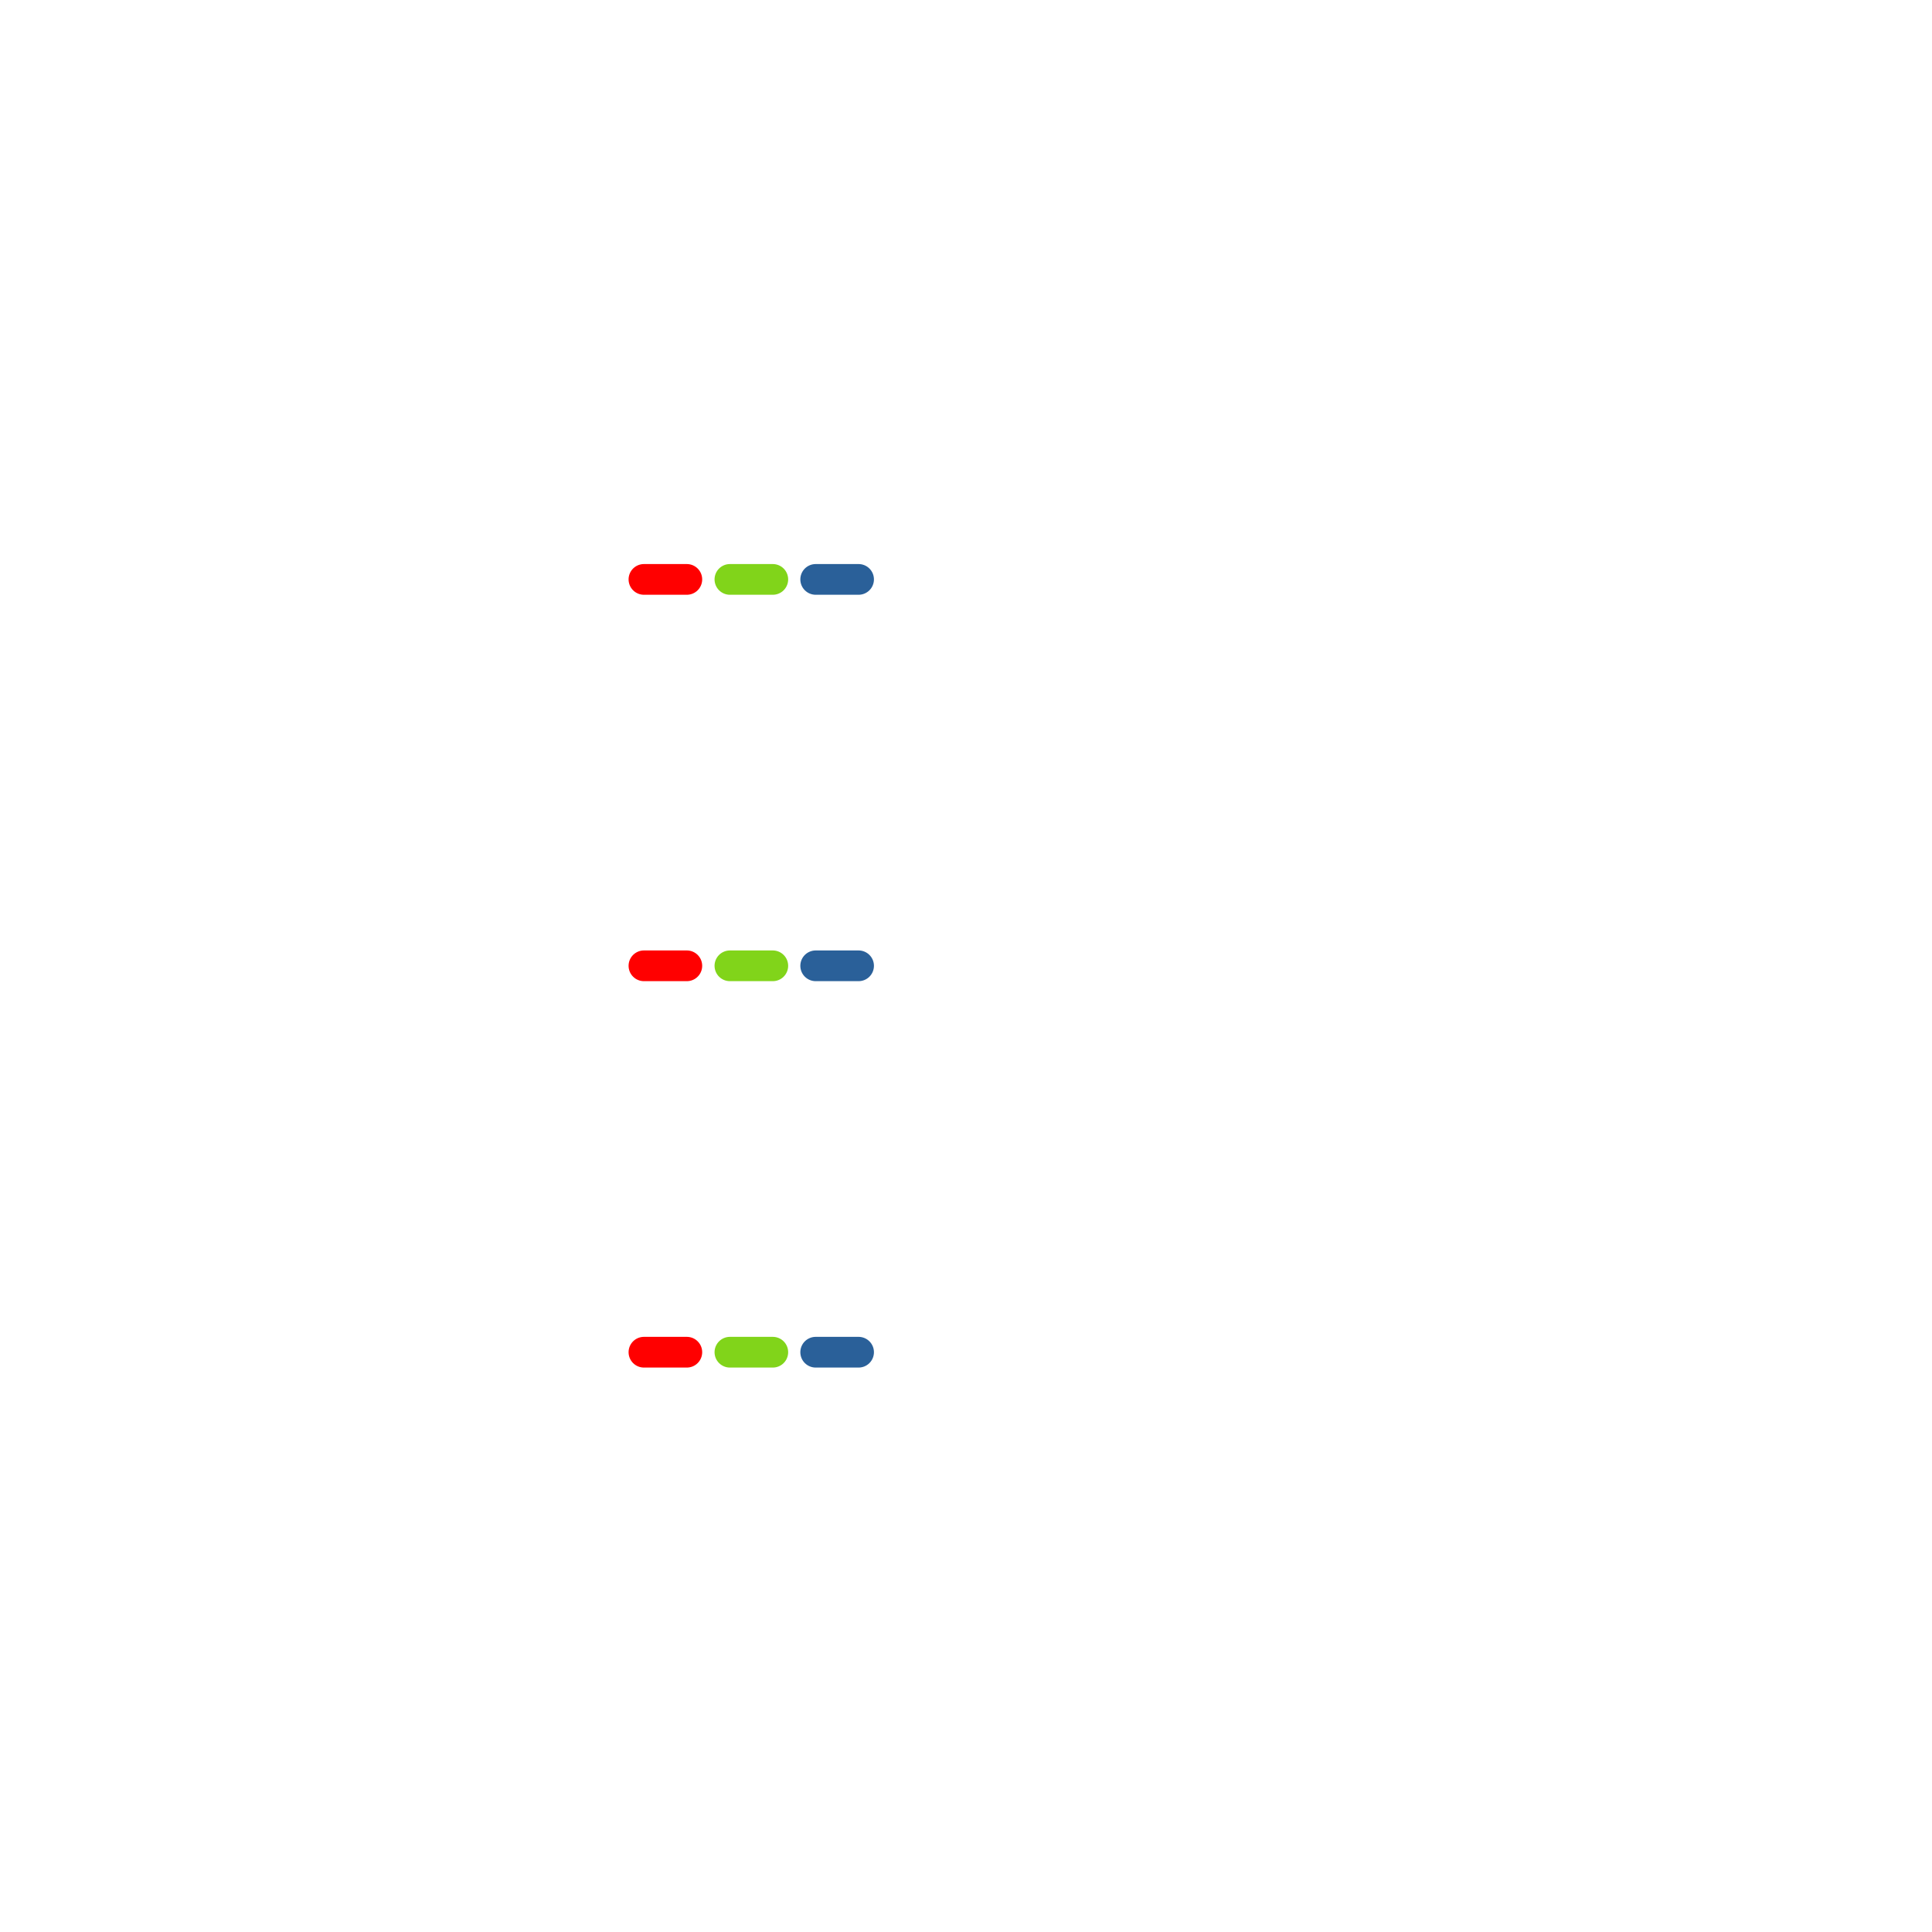
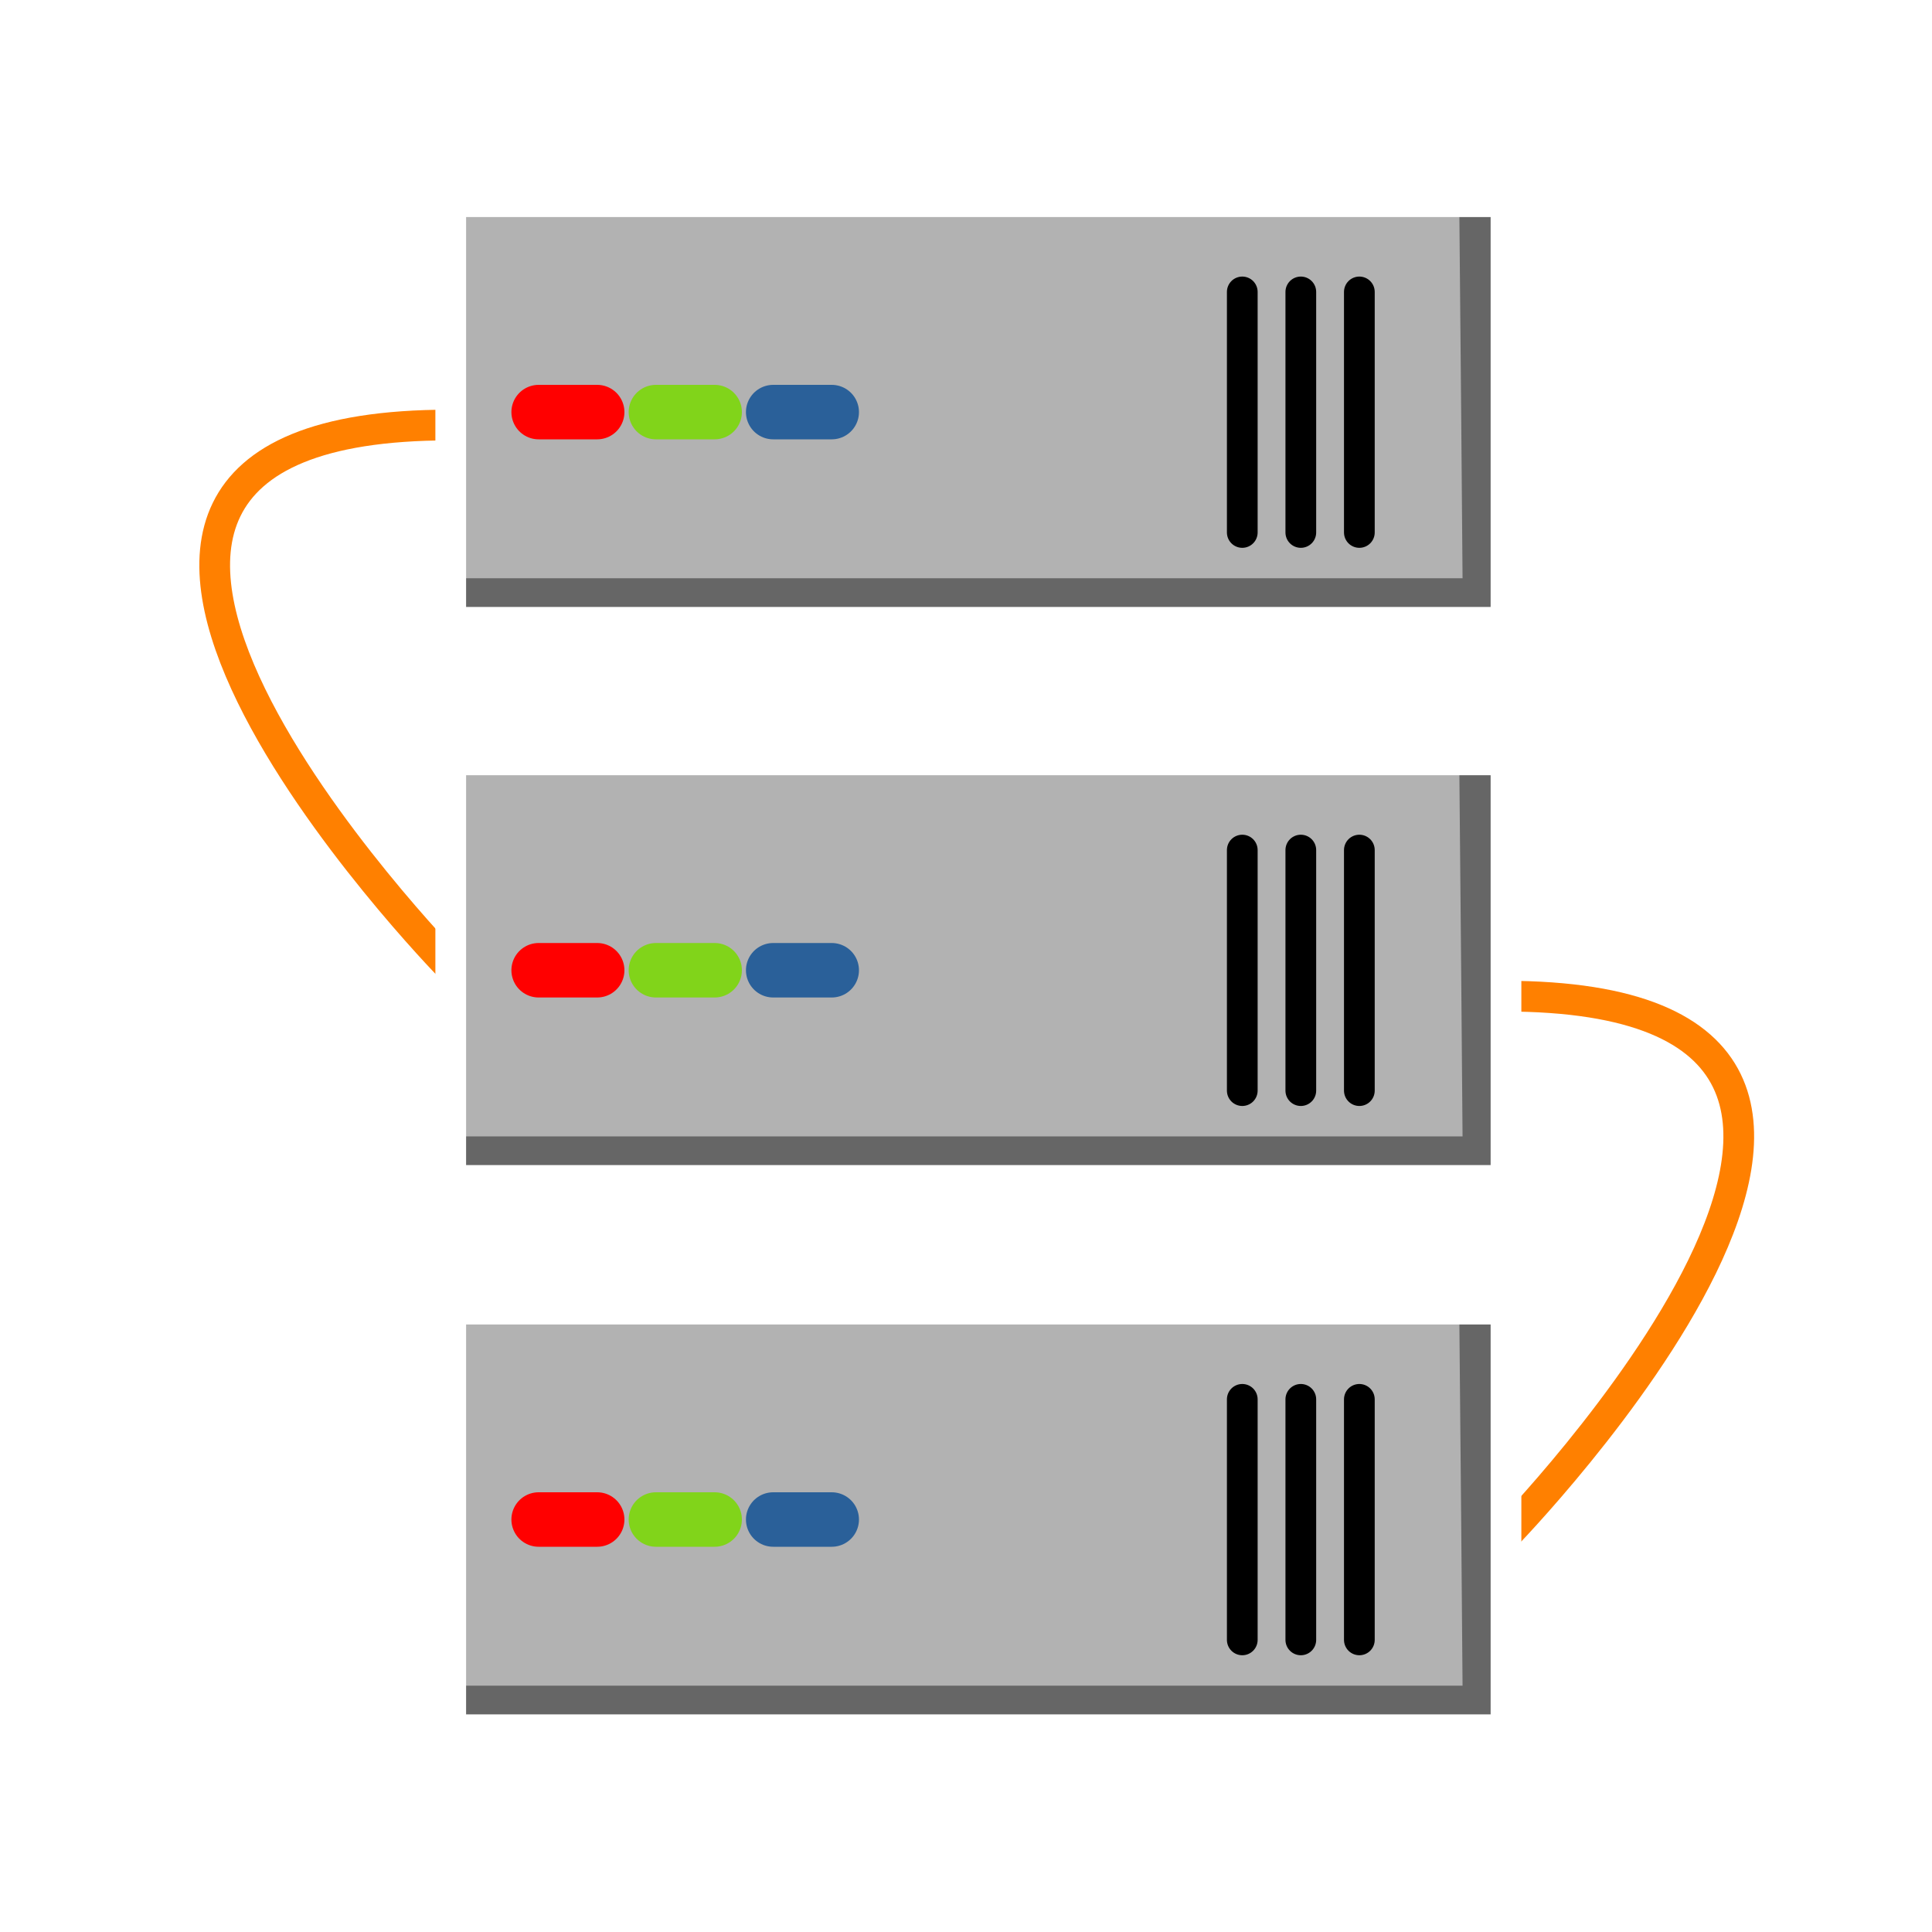
<svg xmlns="http://www.w3.org/2000/svg" xmlns:ns1="http://xml.openoffice.org/svg/export" version="1.2" width="100mm" height="100mm" viewBox="0 0 10000 10000" preserveAspectRatio="xMidYMid" fill-rule="evenodd" stroke-width="28.222" stroke-linejoin="round" xml:space="preserve">
  <defs class="ClipPathGroup">
    <clipPath id="presentation_clip_path" clipPathUnits="userSpaceOnUse">
      <rect x="0" y="0" width="10000" height="10000" />
    </clipPath>
    <clipPath id="presentation_clip_path_shrink" clipPathUnits="userSpaceOnUse">
      <rect x="10" y="10" width="9980" height="9980" />
    </clipPath>
  </defs>
  <defs class="TextShapeIndex">
-     <g ns1:slide="id1" ns1:id-list="id3 id4 id5 id6 id7 id8 id9 id10 id11 id12 id13 id14 id15 id16 id17 id18 id19 id20 id21 id22 id23 id24 id25 id26" />
+     <g ns1:slide="id1" ns1:id-list="id3 id4 id5 id6 id7 id8 id9 id10 id11 id12 id13 id14 id15 id16 id17 id18 id19 id20 id21 id22 id23 id24 id25 id26 id27 id28 id29 id30 id31 id32 id33 id34" />
  </defs>
  <defs class="EmbeddedBulletChars">
    <g id="bullet-char-template-57356" transform="scale(0.0004882812,-0.0004882812)">
      <path d="M 580,1141 L 1163,571 580,0 -4,571 580,1141 Z" />
    </g>
    <g id="bullet-char-template-57354" transform="scale(0.0004882812,-0.0004882812)">
      <path d="M 8,1128 L 1137,1128 1137,0 8,0 8,1128 Z" />
    </g>
    <g id="bullet-char-template-10146" transform="scale(0.0004882812,-0.0004882812)">
      <path d="M 174,0 L 602,739 174,1481 1456,739 174,0 Z M 1358,739 L 309,1346 659,739 1358,739 Z" />
    </g>
    <g id="bullet-char-template-10132" transform="scale(0.0004882812,-0.0004882812)">
      <path d="M 2015,739 L 1276,0 717,0 1260,543 174,543 174,936 1260,936 717,1481 1274,1481 2015,739 Z" />
    </g>
    <g id="bullet-char-template-10007" transform="scale(0.0004882812,-0.0004882812)">
      <path d="M 0,-2 C -7,14 -16,27 -25,37 L 356,567 C 262,823 215,952 215,954 215,979 228,992 255,992 264,992 276,990 289,987 310,991 331,999 354,1012 L 381,999 492,748 772,1049 836,1024 860,1049 C 881,1039 901,1025 922,1006 886,937 835,863 770,784 769,783 710,716 594,584 L 774,223 C 774,196 753,168 711,139 L 727,119 C 717,90 699,76 672,76 641,76 570,178 457,381 L 164,-76 C 142,-110 111,-127 72,-127 30,-127 9,-110 8,-76 1,-67 -2,-52 -2,-32 -2,-23 -1,-13 0,-2 Z" />
    </g>
    <g id="bullet-char-template-10004" transform="scale(0.0004882812,-0.0004882812)">
      <path d="M 285,-33 C 182,-33 111,30 74,156 52,228 41,333 41,471 41,549 55,616 82,672 116,743 169,778 240,778 293,778 328,747 346,684 L 369,508 C 377,444 397,411 428,410 L 1163,1116 C 1174,1127 1196,1133 1229,1133 1271,1133 1292,1118 1292,1087 L 1292,965 C 1292,929 1282,901 1262,881 L 442,47 C 390,-6 338,-33 285,-33 Z" />
    </g>
    <g id="bullet-char-template-9679" transform="scale(0.0004882812,-0.0004882812)">
      <path d="M 813,0 C 632,0 489,54 383,161 276,268 223,411 223,592 223,773 276,916 383,1023 489,1130 632,1184 813,1184 992,1184 1136,1130 1245,1023 1353,916 1407,772 1407,592 1407,412 1353,268 1245,161 1136,54 992,0 813,0 Z" />
    </g>
    <g id="bullet-char-template-8226" transform="scale(0.0004882812,-0.0004882812)">
      <path d="M 346,457 C 273,457 209,483 155,535 101,586 74,649 74,723 74,796 101,859 155,911 209,963 273,989 346,989 419,989 480,963 531,910 582,859 608,796 608,723 608,648 583,586 532,535 482,483 420,457 346,457 Z" />
    </g>
    <g id="bullet-char-template-8211" transform="scale(0.0004882812,-0.0004882812)">
      <path d="M -4,459 L 1135,459 1135,606 -4,606 -4,459 Z" />
    </g>
    <g id="bullet-char-template-61548" transform="scale(0.0004882812,-0.0004882812)">
      <path d="M 173,740 C 173,903 231,1043 346,1159 462,1274 601,1332 765,1332 928,1332 1067,1274 1183,1159 1299,1043 1357,903 1357,740 1357,577 1299,437 1183,322 1067,206 928,148 765,148 601,148 462,206 346,322 231,437 173,577 173,740 Z" />
    </g>
  </defs>
  <g>
    <g id="id2" class="Master_Slide">
      <g id="bg-id2" class="Background" />
      <g id="bo-id2" class="BackgroundObjects" />
    </g>
  </g>
  <g class="SlideGroup">
    <g>
      <g id="container-id1">
        <g id="id1" class="Slide" clip-path="url(#presentation_clip_path)">
          <g class="Page">
            <g class="com.sun.star.drawing.CustomShape">
              <g id="id3">
-                 <rect class="BoundingBox" stroke="none" fill="none" x="893" y="893" width="8215" height="8215" />
-                 <path fill="none" stroke="rgb(255,255,255)" stroke-width="212" stroke-linejoin="round" d="M 9001,5000 C 9001,5703 8816,6393 8465,7001 8114,7609 7609,8114 7001,8465 6393,8816 5703,9001 5001,9001 4298,9001 3608,8816 3000,8465 2392,8114 1887,7609 1536,7001 1185,6393 1000,5703 1000,5001 1000,4298 1185,3608 1536,3000 1887,2392 2392,1887 3000,1536 3608,1185 4298,1000 5000,1000 5703,1000 6393,1185 7001,1536 7609,1887 8114,2392 8465,3000 8816,3608 9001,4298 9001,5000 L 9001,5000 Z" />
+                 <rect class="BoundingBox" stroke="none" fill="none" x="2341" y="3934" width="5454" height="2173" />
+                 <path fill="rgb(178,178,178)" stroke="none" d="M 5068,6106 L 2341,6106 2341,3934 7794,3934 7794,6106 5068,6106 Z" />
              </g>
            </g>
            <g class="com.sun.star.drawing.CustomShape">
              <g id="id4">
-                 <rect class="BoundingBox" stroke="none" fill="none" x="2920" y="2141" width="4161" height="1716" />
-                 <path fill="none" stroke="rgb(255,255,255)" stroke-width="159" stroke-linejoin="round" d="M 5000,3776 L 3000,3776 3000,2221 7000,2221 7000,3776 5000,3776 Z" />
-               </g>
-             </g>
-             <g class="com.sun.star.drawing.LineShape">
+                 <rect class="BoundingBox" stroke="none" fill="none" x="2341" y="5882" width="5454" height="224" />
+                 <path fill="rgb(102,102,102)" stroke="none" d="M 5068,6105 L 2341,6105 2341,5882 7794,5882 7794,6105 5068,6105 Z" />
+               </g>
+             </g>
+             <g class="com.sun.star.drawing.CustomShape">
              <g id="id5">
-                 <rect class="BoundingBox" stroke="none" fill="none" x="5920" y="2475" width="161" height="1050" />
-                 <path fill="none" stroke="rgb(255,255,255)" stroke-width="159" stroke-linejoin="round" stroke-linecap="round" d="M 6000,2555 L 6000,3444" />
-               </g>
-             </g>
-             <g class="com.sun.star.drawing.LineShape">
+                 <rect class="BoundingBox" stroke="none" fill="none" x="7553" y="3933" width="244" height="2174" />
+                 <path fill="rgb(102,102,102)" stroke="none" d="M 7563,5020 L 7553,3935 7776,3933 7795,6104 7572,6106 7563,5020 Z" />
+               </g>
+             </g>
+             <g class="com.sun.star.drawing.OpenBezierShape">
              <g id="id6">
-                 <rect class="BoundingBox" stroke="none" fill="none" x="6142" y="2475" width="161" height="1050" />
-                 <path fill="none" stroke="rgb(255,255,255)" stroke-width="159" stroke-linejoin="round" stroke-linecap="round" d="M 6222,2555 L 6222,3444" />
-               </g>
-             </g>
-             <g class="com.sun.star.drawing.LineShape">
+                 <rect class="BoundingBox" stroke="none" fill="none" x="1031" y="2120" width="1375" height="2961" />
+                 <path fill="none" stroke="rgb(255,128,0)" stroke-width="159" stroke-linejoin="round" d="M 2325,2200 C -406,2200 2325,5000 2325,5000" />
+               </g>
+             </g>
+             <g class="com.sun.star.drawing.OpenBezierShape">
              <g id="id7">
-                 <rect class="BoundingBox" stroke="none" fill="none" x="6364" y="2475" width="161" height="1050" />
-                 <path fill="none" stroke="rgb(255,255,255)" stroke-width="159" stroke-linejoin="round" stroke-linecap="round" d="M 6444,2555 L 6444,3444" />
-               </g>
-             </g>
-             <g class="com.sun.star.drawing.LineShape">
+                 <rect class="BoundingBox" stroke="none" fill="none" x="7706" y="5076" width="1375" height="2961" />
+                 <path fill="none" stroke="rgb(255,128,0)" stroke-width="159" stroke-linejoin="round" d="M 7786,5156 C 10517,5156 7786,7956 7786,7956" />
+               </g>
+             </g>
+             <g class="com.sun.star.drawing.CustomShape">
              <g id="id8">
-                 <rect class="BoundingBox" stroke="none" fill="none" x="3253" y="2919" width="383" height="161" />
-                 <path fill="none" stroke="rgb(255,0,0)" stroke-width="159" stroke-linejoin="round" stroke-linecap="round" d="M 3333,2999 L 3555,2999" />
+                 <rect class="BoundingBox" stroke="none" fill="none" x="2253" y="3853" width="5623" height="2338" />
+                 <path fill="none" stroke="rgb(255,255,255)" stroke-width="159" stroke-linejoin="round" d="M 5064,6110 L 2333,6110 2333,3933 7795,3933 7795,6110 5064,6110 Z" />
              </g>
            </g>
            <g class="com.sun.star.drawing.LineShape">
              <g id="id9">
-                 <rect class="BoundingBox" stroke="none" fill="none" x="3698" y="2919" width="383" height="161" />
-                 <path fill="none" stroke="rgb(129,212,26)" stroke-width="159" stroke-linejoin="round" stroke-linecap="round" d="M 3778,2999 L 4000,2999" />
+                 <rect class="BoundingBox" stroke="none" fill="none" x="6350" y="4320" width="161" height="1406" />
+                 <path fill="none" stroke="rgb(0,0,0)" stroke-width="159" stroke-linejoin="round" stroke-linecap="round" d="M 6430,4400 L 6430,5645" />
              </g>
            </g>
            <g class="com.sun.star.drawing.LineShape">
              <g id="id10">
-                 <rect class="BoundingBox" stroke="none" fill="none" x="4142" y="2919" width="383" height="161" />
-                 <path fill="none" stroke="rgb(42,96,153)" stroke-width="159" stroke-linejoin="round" stroke-linecap="round" d="M 4222,2999 L 4444,2999" />
-               </g>
-             </g>
-             <g class="com.sun.star.drawing.CustomShape">
+                 <rect class="BoundingBox" stroke="none" fill="none" x="6653" y="4320" width="161" height="1406" />
+                 <path fill="none" stroke="rgb(0,0,0)" stroke-width="159" stroke-linejoin="round" stroke-linecap="round" d="M 6733,4400 L 6733,5645" />
+               </g>
+             </g>
+             <g class="com.sun.star.drawing.LineShape">
              <g id="id11">
-                 <rect class="BoundingBox" stroke="none" fill="none" x="2920" y="6141" width="4161" height="1716" />
-                 <path fill="none" stroke="rgb(255,255,255)" stroke-width="159" stroke-linejoin="round" d="M 5000,7776 L 3000,7776 3000,6221 7000,6221 7000,7776 5000,7776 Z" />
+                 <rect class="BoundingBox" stroke="none" fill="none" x="6956" y="4320" width="161" height="1406" />
+                 <path fill="none" stroke="rgb(0,0,0)" stroke-width="159" stroke-linejoin="round" stroke-linecap="round" d="M 7036,4400 L 7036,5645" />
              </g>
            </g>
            <g class="com.sun.star.drawing.LineShape">
              <g id="id12">
-                 <rect class="BoundingBox" stroke="none" fill="none" x="5920" y="6475" width="161" height="1050" />
-                 <path fill="none" stroke="rgb(255,255,255)" stroke-width="159" stroke-linejoin="round" stroke-linecap="round" d="M 6000,6555 L 6000,7444" />
+                 <rect class="BoundingBox" stroke="none" fill="none" x="2646" y="4880" width="587" height="284" />
+                 <path fill="none" stroke="rgb(255,0,0)" stroke-width="282" stroke-linejoin="round" stroke-linecap="round" d="M 2788,5022 L 3091,5022" />
              </g>
            </g>
            <g class="com.sun.star.drawing.LineShape">
              <g id="id13">
-                 <rect class="BoundingBox" stroke="none" fill="none" x="6142" y="6475" width="161" height="1050" />
-                 <path fill="none" stroke="rgb(255,255,255)" stroke-width="159" stroke-linejoin="round" stroke-linecap="round" d="M 6222,6555 L 6222,7444" />
+                 <rect class="BoundingBox" stroke="none" fill="none" x="3254" y="4880" width="587" height="284" />
+                 <path fill="none" stroke="rgb(129,212,26)" stroke-width="282" stroke-linejoin="round" stroke-linecap="round" d="M 3395,5022 L 3699,5022" />
              </g>
            </g>
            <g class="com.sun.star.drawing.LineShape">
              <g id="id14">
-                 <rect class="BoundingBox" stroke="none" fill="none" x="6364" y="6475" width="161" height="1050" />
-                 <path fill="none" stroke="rgb(255,255,255)" stroke-width="159" stroke-linejoin="round" stroke-linecap="round" d="M 6444,6555 L 6444,7444" />
-               </g>
-             </g>
-             <g class="com.sun.star.drawing.LineShape">
+                 <rect class="BoundingBox" stroke="none" fill="none" x="3860" y="4880" width="587" height="284" />
+                 <path fill="none" stroke="rgb(42,96,153)" stroke-width="282" stroke-linejoin="round" stroke-linecap="round" d="M 4002,5022 L 4305,5022" />
+               </g>
+             </g>
+             <g class="com.sun.star.drawing.CustomShape">
              <g id="id15">
-                 <rect class="BoundingBox" stroke="none" fill="none" x="3253" y="6919" width="383" height="161" />
-                 <path fill="none" stroke="rgb(255,0,0)" stroke-width="159" stroke-linejoin="round" stroke-linecap="round" d="M 3333,6999 L 3555,6999" />
-               </g>
-             </g>
-             <g class="com.sun.star.drawing.LineShape">
+                 <rect class="BoundingBox" stroke="none" fill="none" x="2341" y="1045" width="5454" height="2173" />
+                 <path fill="rgb(178,178,178)" stroke="none" d="M 5068,3217 L 2341,3217 2341,1045 7794,1045 7794,3217 5068,3217 Z" />
+               </g>
+             </g>
+             <g class="com.sun.star.drawing.CustomShape">
              <g id="id16">
-                 <rect class="BoundingBox" stroke="none" fill="none" x="3698" y="6919" width="383" height="161" />
-                 <path fill="none" stroke="rgb(129,212,26)" stroke-width="159" stroke-linejoin="round" stroke-linecap="round" d="M 3778,6999 L 4000,6999" />
-               </g>
-             </g>
-             <g class="com.sun.star.drawing.LineShape">
+                 <rect class="BoundingBox" stroke="none" fill="none" x="2341" y="2993" width="5454" height="224" />
+                 <path fill="rgb(102,102,102)" stroke="none" d="M 5068,3216 L 2341,3216 2341,2993 7794,2993 7794,3216 5068,3216 Z" />
+               </g>
+             </g>
+             <g class="com.sun.star.drawing.CustomShape">
              <g id="id17">
-                 <rect class="BoundingBox" stroke="none" fill="none" x="4142" y="6919" width="383" height="161" />
-                 <path fill="none" stroke="rgb(42,96,153)" stroke-width="159" stroke-linejoin="round" stroke-linecap="round" d="M 4222,6999 L 4444,6999" />
+                 <rect class="BoundingBox" stroke="none" fill="none" x="7553" y="1044" width="244" height="2174" />
+                 <path fill="rgb(102,102,102)" stroke="none" d="M 7563,2131 L 7553,1046 7776,1044 7795,3215 7572,3217 7563,2131 Z" />
              </g>
            </g>
            <g class="com.sun.star.drawing.CustomShape">
              <g id="id18">
-                 <rect class="BoundingBox" stroke="none" fill="none" x="2920" y="4141" width="4161" height="1716" />
-                 <path fill="none" stroke="rgb(255,255,255)" stroke-width="159" stroke-linejoin="round" d="M 5000,5776 L 3000,5776 3000,4221 7000,4221 7000,5776 5000,5776 Z" />
+                 <rect class="BoundingBox" stroke="none" fill="none" x="2253" y="964" width="5623" height="2338" />
+                 <path fill="none" stroke="rgb(255,255,255)" stroke-width="159" stroke-linejoin="round" d="M 5064,3221 L 2333,3221 2333,1044 7795,1044 7795,3221 5064,3221 Z" />
              </g>
            </g>
            <g class="com.sun.star.drawing.LineShape">
              <g id="id19">
-                 <rect class="BoundingBox" stroke="none" fill="none" x="5920" y="4475" width="161" height="1050" />
-                 <path fill="none" stroke="rgb(255,255,255)" stroke-width="159" stroke-linejoin="round" stroke-linecap="round" d="M 6000,4555 L 6000,5444" />
+                 <rect class="BoundingBox" stroke="none" fill="none" x="6350" y="1431" width="161" height="1406" />
+                 <path fill="none" stroke="rgb(0,0,0)" stroke-width="159" stroke-linejoin="round" stroke-linecap="round" d="M 6430,1511 L 6430,2756" />
              </g>
            </g>
            <g class="com.sun.star.drawing.LineShape">
              <g id="id20">
-                 <rect class="BoundingBox" stroke="none" fill="none" x="6142" y="4475" width="161" height="1050" />
-                 <path fill="none" stroke="rgb(255,255,255)" stroke-width="159" stroke-linejoin="round" stroke-linecap="round" d="M 6222,4555 L 6222,5444" />
+                 <rect class="BoundingBox" stroke="none" fill="none" x="6653" y="1431" width="161" height="1406" />
+                 <path fill="none" stroke="rgb(0,0,0)" stroke-width="159" stroke-linejoin="round" stroke-linecap="round" d="M 6733,1511 L 6733,2756" />
              </g>
            </g>
            <g class="com.sun.star.drawing.LineShape">
              <g id="id21">
-                 <rect class="BoundingBox" stroke="none" fill="none" x="6364" y="4475" width="161" height="1050" />
-                 <path fill="none" stroke="rgb(255,255,255)" stroke-width="159" stroke-linejoin="round" stroke-linecap="round" d="M 6444,4555 L 6444,5444" />
+                 <rect class="BoundingBox" stroke="none" fill="none" x="6956" y="1431" width="161" height="1406" />
+                 <path fill="none" stroke="rgb(0,0,0)" stroke-width="159" stroke-linejoin="round" stroke-linecap="round" d="M 7036,1511 L 7036,2756" />
              </g>
            </g>
            <g class="com.sun.star.drawing.LineShape">
              <g id="id22">
-                 <rect class="BoundingBox" stroke="none" fill="none" x="3253" y="4919" width="383" height="161" />
-                 <path fill="none" stroke="rgb(255,0,0)" stroke-width="159" stroke-linejoin="round" stroke-linecap="round" d="M 3333,4999 L 3555,4999" />
+                 <rect class="BoundingBox" stroke="none" fill="none" x="2646" y="1991" width="587" height="284" />
+                 <path fill="none" stroke="rgb(255,0,0)" stroke-width="282" stroke-linejoin="round" stroke-linecap="round" d="M 2788,2133 L 3091,2133" />
              </g>
            </g>
            <g class="com.sun.star.drawing.LineShape">
              <g id="id23">
-                 <rect class="BoundingBox" stroke="none" fill="none" x="3698" y="4919" width="383" height="161" />
-                 <path fill="none" stroke="rgb(129,212,26)" stroke-width="159" stroke-linejoin="round" stroke-linecap="round" d="M 3778,4999 L 4000,4999" />
+                 <rect class="BoundingBox" stroke="none" fill="none" x="3254" y="1991" width="587" height="284" />
+                 <path fill="none" stroke="rgb(129,212,26)" stroke-width="282" stroke-linejoin="round" stroke-linecap="round" d="M 3395,2133 L 3699,2133" />
              </g>
            </g>
            <g class="com.sun.star.drawing.LineShape">
              <g id="id24">
-                 <rect class="BoundingBox" stroke="none" fill="none" x="4142" y="4919" width="383" height="161" />
-                 <path fill="none" stroke="rgb(42,96,153)" stroke-width="159" stroke-linejoin="round" stroke-linecap="round" d="M 4222,4999 L 4444,4999" />
-               </g>
-             </g>
-             <g class="com.sun.star.drawing.OpenBezierShape">
+                 <rect class="BoundingBox" stroke="none" fill="none" x="3860" y="1991" width="587" height="284" />
+                 <path fill="none" stroke="rgb(42,96,153)" stroke-width="282" stroke-linejoin="round" stroke-linecap="round" d="M 4002,2133 L 4305,2133" />
+               </g>
+             </g>
+             <g class="com.sun.star.drawing.CustomShape">
              <g id="id25">
-                 <rect class="BoundingBox" stroke="none" fill="none" x="2031" y="2920" width="1050" height="2161" />
-                 <path fill="none" stroke="rgb(255,255,255)" stroke-width="159" stroke-linejoin="round" d="M 3000,3000 C 1000,3000 3000,5000 3000,5000" />
-               </g>
-             </g>
-             <g class="com.sun.star.drawing.OpenBezierShape">
+                 <rect class="BoundingBox" stroke="none" fill="none" x="2341" y="6777" width="5454" height="2173" />
+                 <path fill="rgb(178,178,178)" stroke="none" d="M 5068,8949 L 2341,8949 2341,6777 7794,6777 7794,8949 5068,8949 Z" />
+               </g>
+             </g>
+             <g class="com.sun.star.drawing.CustomShape">
              <g id="id26">
-                 <rect class="BoundingBox" stroke="none" fill="none" x="6919" y="5031" width="1050" height="2161" />
-                 <path fill="none" stroke="rgb(255,255,255)" stroke-width="159" stroke-linejoin="round" d="M 6999,5111 C 8999,5111 6999,7111 6999,7111" />
+                 <rect class="BoundingBox" stroke="none" fill="none" x="2341" y="8725" width="5454" height="224" />
+                 <path fill="rgb(102,102,102)" stroke="none" d="M 5068,8948 L 2341,8948 2341,8725 7794,8725 7794,8948 5068,8948 Z" />
+               </g>
+             </g>
+             <g class="com.sun.star.drawing.CustomShape">
+               <g id="id27">
+                 <rect class="BoundingBox" stroke="none" fill="none" x="7553" y="6776" width="244" height="2174" />
+                 <path fill="rgb(102,102,102)" stroke="none" d="M 7563,7863 L 7553,6778 7776,6776 7795,8947 7572,8949 7563,7863 Z" />
+               </g>
+             </g>
+             <g class="com.sun.star.drawing.CustomShape">
+               <g id="id28">
+                 <rect class="BoundingBox" stroke="none" fill="none" x="2253" y="6696" width="5623" height="2338" />
+                 <path fill="none" stroke="rgb(255,255,255)" stroke-width="159" stroke-linejoin="round" d="M 5064,8953 L 2333,8953 2333,6776 7795,6776 7795,8953 5064,8953 Z" />
+               </g>
+             </g>
+             <g class="com.sun.star.drawing.LineShape">
+               <g id="id29">
+                 <rect class="BoundingBox" stroke="none" fill="none" x="6350" y="7163" width="161" height="1406" />
+                 <path fill="none" stroke="rgb(0,0,0)" stroke-width="159" stroke-linejoin="round" stroke-linecap="round" d="M 6430,7243 L 6430,8488" />
+               </g>
+             </g>
+             <g class="com.sun.star.drawing.LineShape">
+               <g id="id30">
+                 <rect class="BoundingBox" stroke="none" fill="none" x="6653" y="7163" width="161" height="1406" />
+                 <path fill="none" stroke="rgb(0,0,0)" stroke-width="159" stroke-linejoin="round" stroke-linecap="round" d="M 6733,7243 L 6733,8488" />
+               </g>
+             </g>
+             <g class="com.sun.star.drawing.LineShape">
+               <g id="id31">
+                 <rect class="BoundingBox" stroke="none" fill="none" x="6956" y="7163" width="161" height="1406" />
+                 <path fill="none" stroke="rgb(0,0,0)" stroke-width="159" stroke-linejoin="round" stroke-linecap="round" d="M 7036,7243 L 7036,8488" />
+               </g>
+             </g>
+             <g class="com.sun.star.drawing.LineShape">
+               <g id="id32">
+                 <rect class="BoundingBox" stroke="none" fill="none" x="2646" y="7723" width="587" height="284" />
+                 <path fill="none" stroke="rgb(255,0,0)" stroke-width="282" stroke-linejoin="round" stroke-linecap="round" d="M 2788,7865 L 3091,7865" />
+               </g>
+             </g>
+             <g class="com.sun.star.drawing.LineShape">
+               <g id="id33">
+                 <rect class="BoundingBox" stroke="none" fill="none" x="3254" y="7723" width="587" height="284" />
+                 <path fill="none" stroke="rgb(129,212,26)" stroke-width="282" stroke-linejoin="round" stroke-linecap="round" d="M 3395,7865 L 3699,7865" />
+               </g>
+             </g>
+             <g class="com.sun.star.drawing.LineShape">
+               <g id="id34">
+                 <rect class="BoundingBox" stroke="none" fill="none" x="3860" y="7723" width="587" height="284" />
+                 <path fill="none" stroke="rgb(42,96,153)" stroke-width="282" stroke-linejoin="round" stroke-linecap="round" d="M 4002,7865 L 4305,7865" />
              </g>
            </g>
          </g>
        </g>
      </g>
    </g>
  </g>
</svg>
